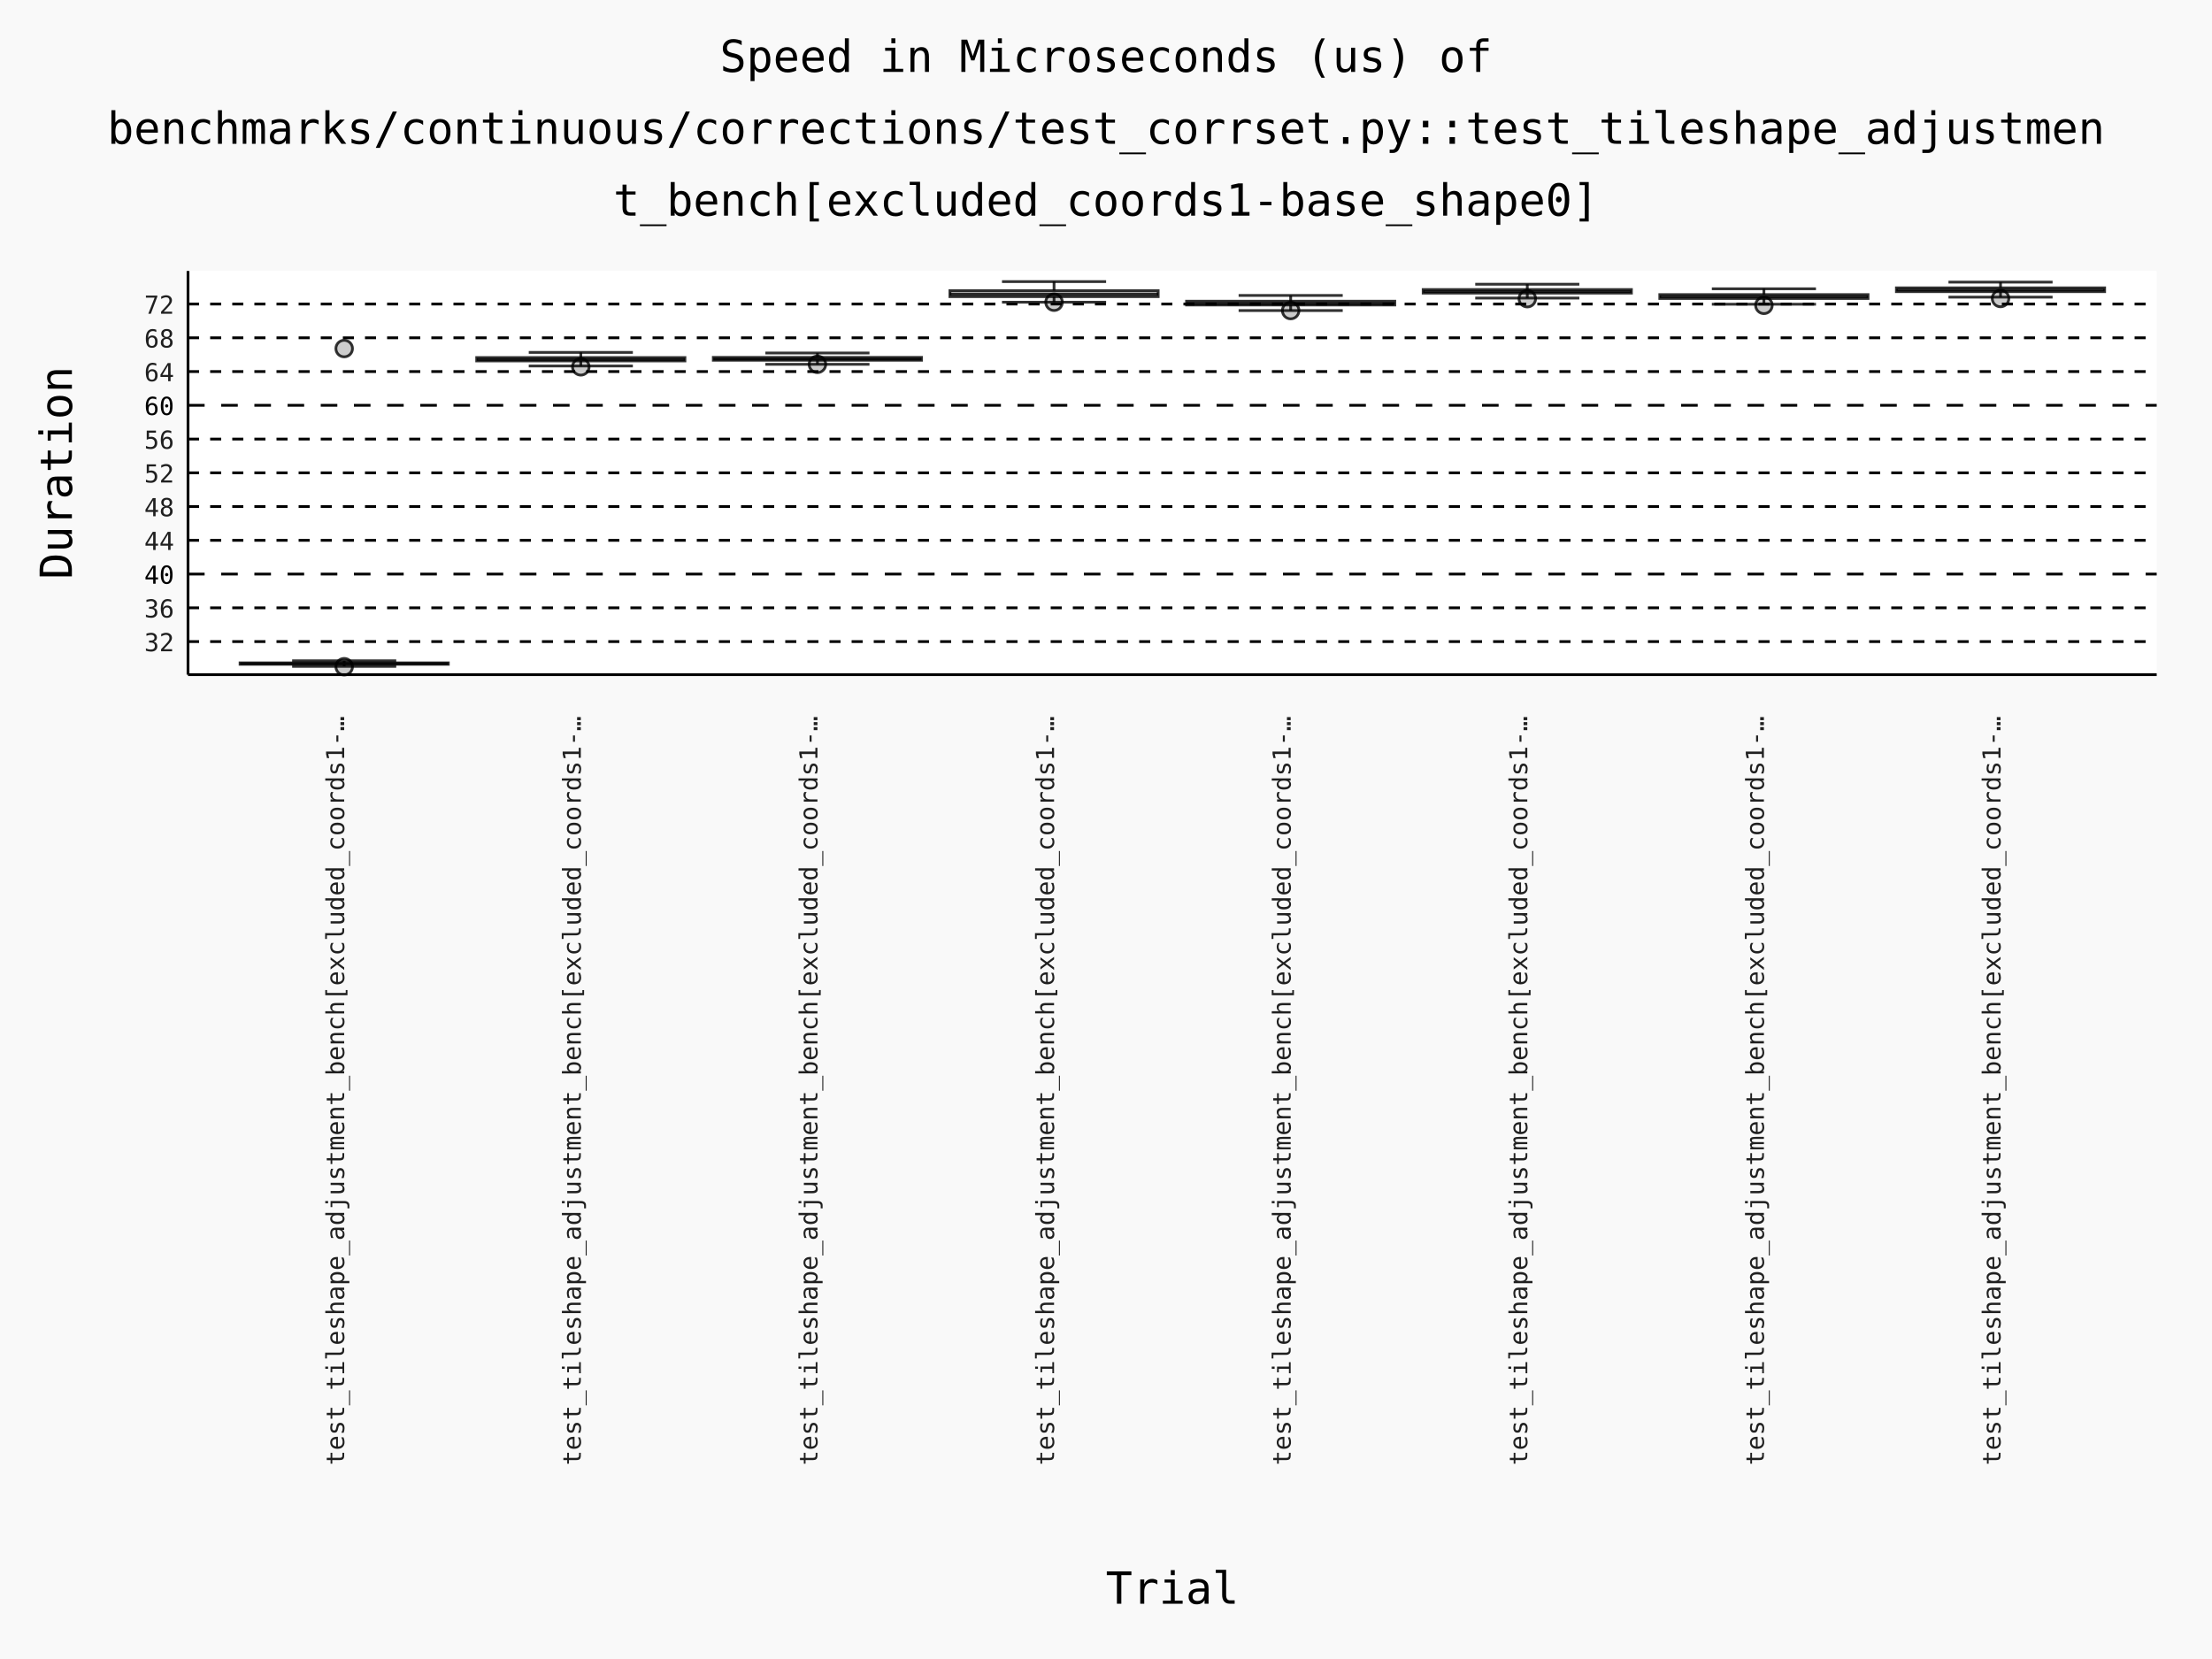
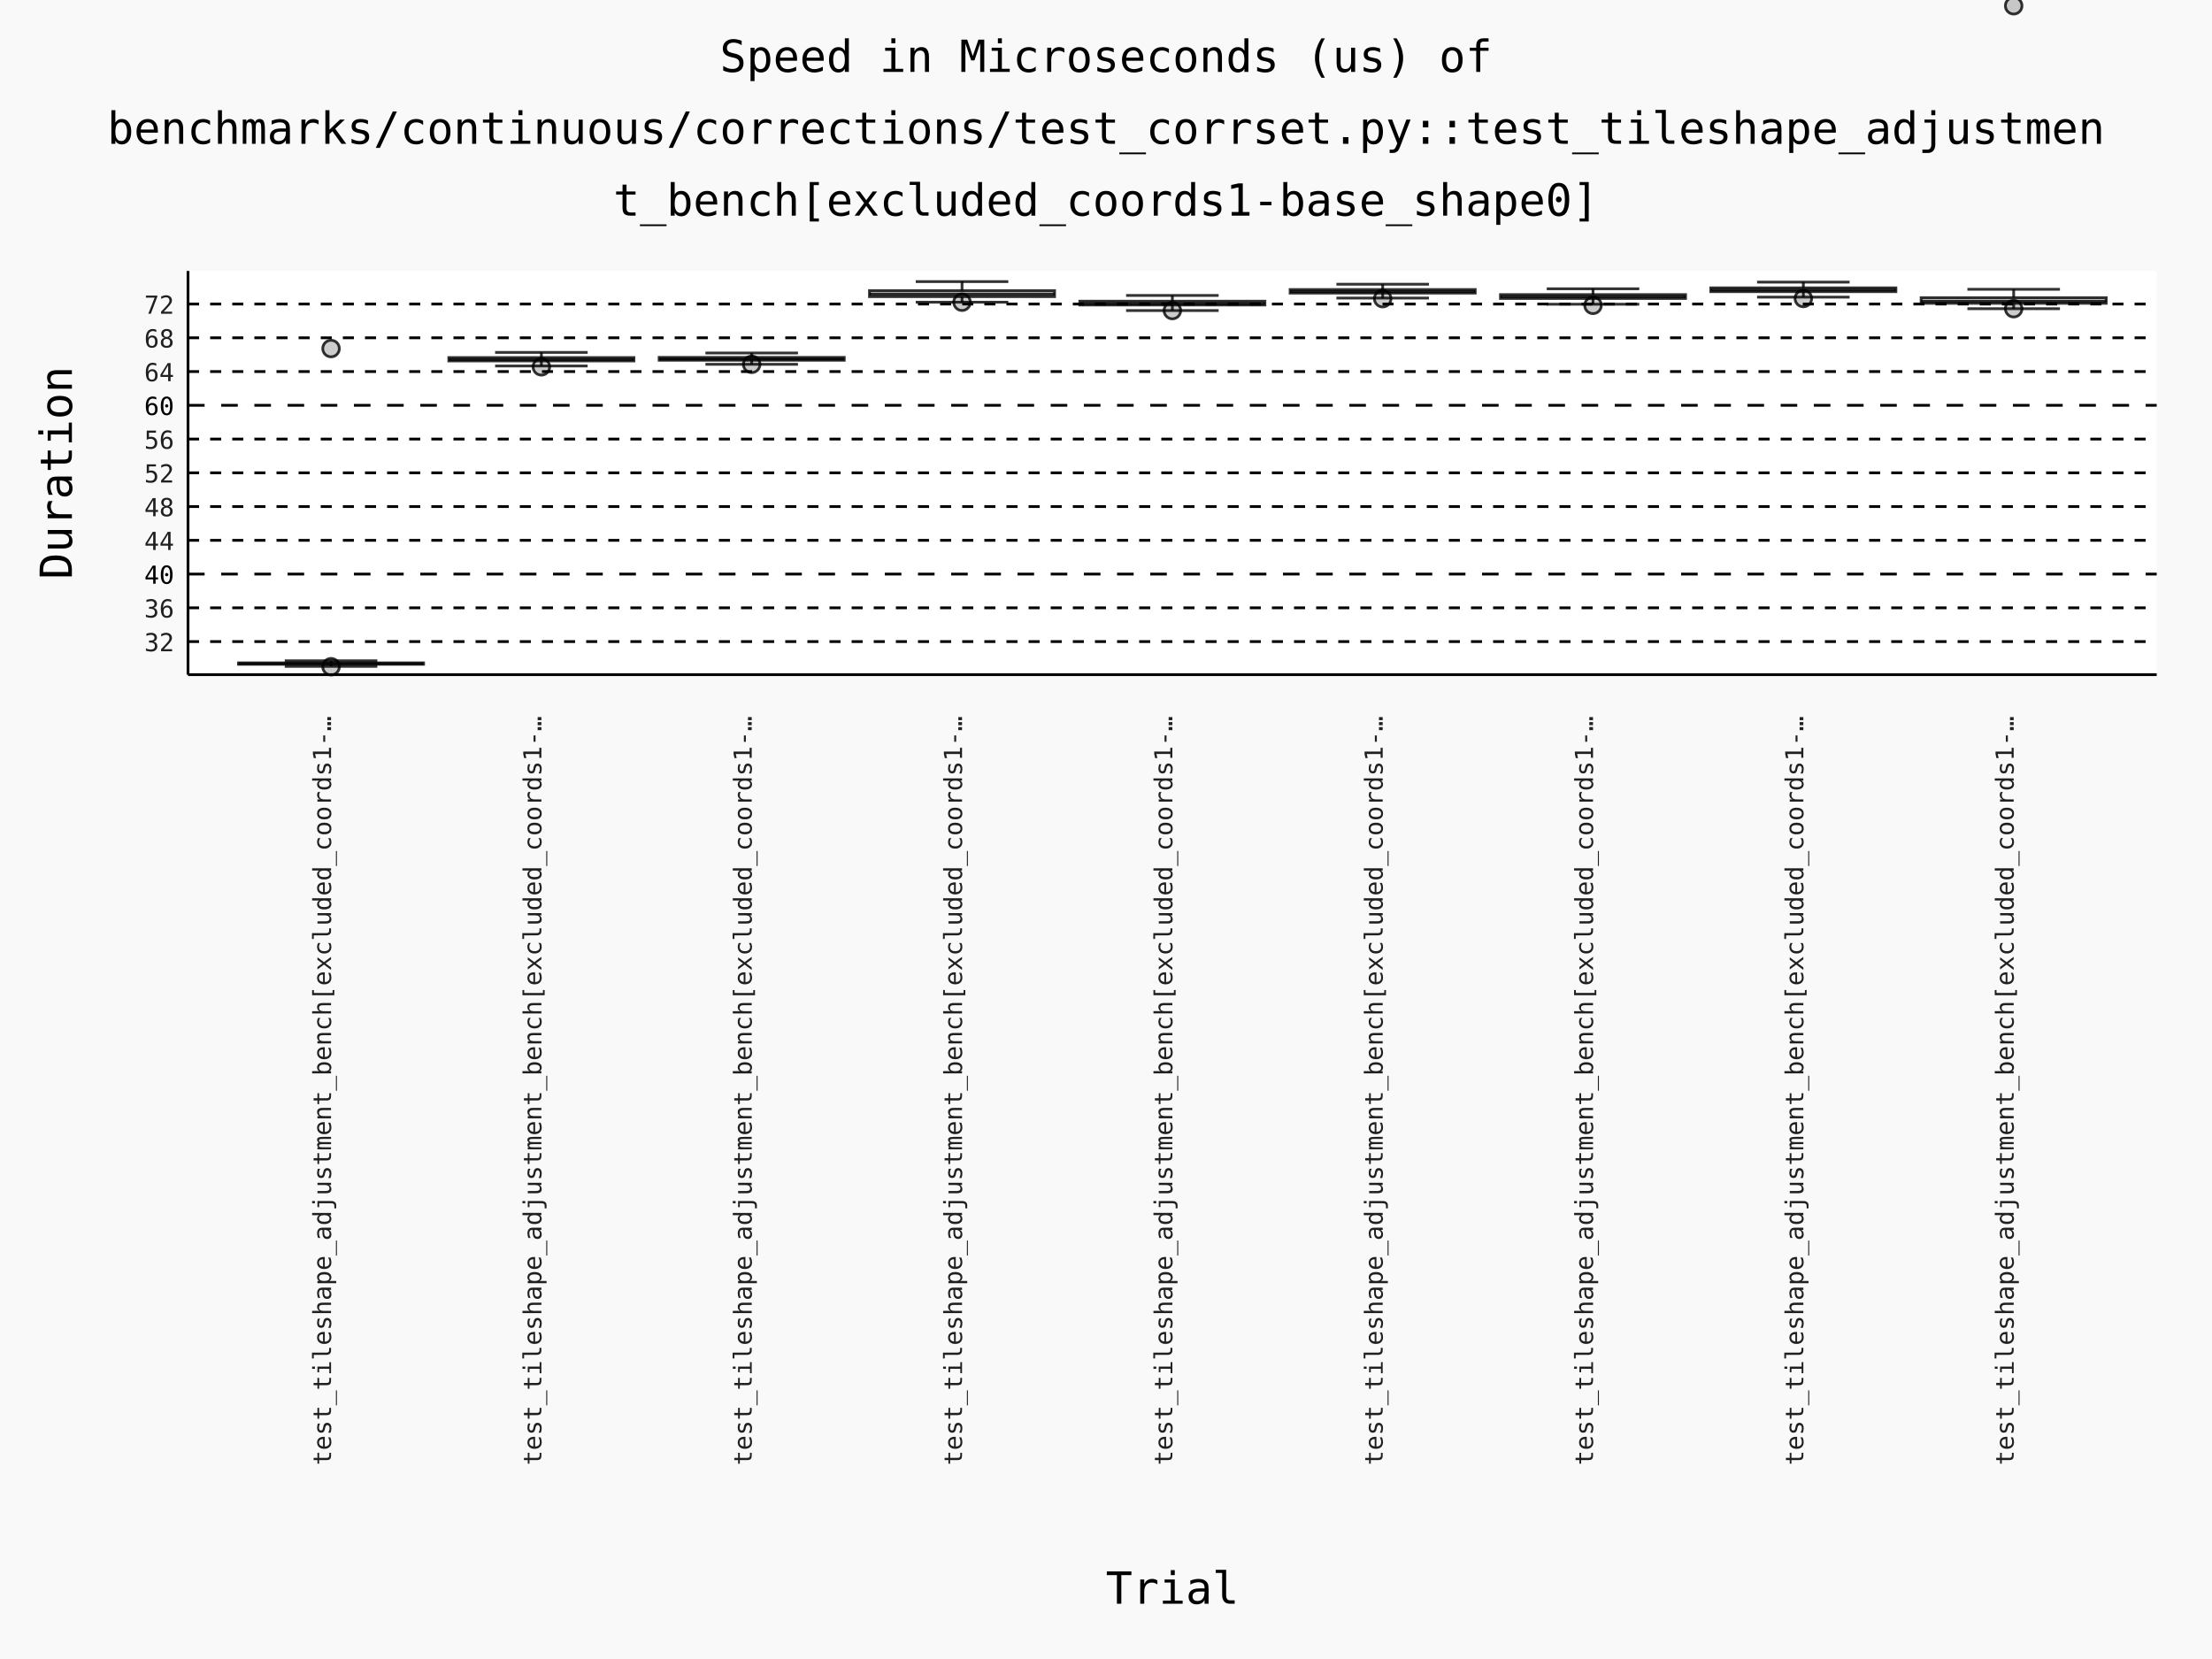
- <svg xmlns="http://www.w3.org/2000/svg" id="chart-809d5b23-daf9-4c90-8791-c6a296172f81" class="pygal-chart" viewBox="0 0 800 600">
+ <svg xmlns="http://www.w3.org/2000/svg" id="chart-122a6f36-9cdb-4c34-adc0-0023f1b6d4c4" class="pygal-chart" viewBox="0 0 800 600">
  <defs>
-     <style type="text/css">#chart-809d5b23-daf9-4c90-8791-c6a296172f81{-webkit-user-select:none;-webkit-font-smoothing:antialiased;font-family:Consolas,"Deja Vu Sans Mono","Bitstream Vera Sans Mono","Courier New",monospace}#chart-809d5b23-daf9-4c90-8791-c6a296172f81 .title{font-family:Consolas,"Deja Vu Sans Mono","Bitstream Vera Sans Mono","Courier New",monospace;font-size:16px}#chart-809d5b23-daf9-4c90-8791-c6a296172f81 .legends .legend text{font-family:Consolas,"Deja Vu Sans Mono","Bitstream Vera Sans Mono","Courier New",monospace;font-size:14px}#chart-809d5b23-daf9-4c90-8791-c6a296172f81 .axis text{font-family:Consolas,"Deja Vu Sans Mono","Bitstream Vera Sans Mono","Courier New",monospace;font-size:10px}#chart-809d5b23-daf9-4c90-8791-c6a296172f81 .axis text.major{font-family:Consolas,"Deja Vu Sans Mono","Bitstream Vera Sans Mono","Courier New",monospace;font-size:10px}#chart-809d5b23-daf9-4c90-8791-c6a296172f81 .text-overlay text.value{font-family:Consolas,"Deja Vu Sans Mono","Bitstream Vera Sans Mono","Courier New",monospace;font-size:16px}#chart-809d5b23-daf9-4c90-8791-c6a296172f81 .text-overlay text.label{font-family:Consolas,"Deja Vu Sans Mono","Bitstream Vera Sans Mono","Courier New",monospace;font-size:10px}#chart-809d5b23-daf9-4c90-8791-c6a296172f81 .tooltip{font-family:Consolas,"Deja Vu Sans Mono","Bitstream Vera Sans Mono","Courier New",monospace;font-size:14px}#chart-809d5b23-daf9-4c90-8791-c6a296172f81 text.no_data{font-family:Consolas,"Deja Vu Sans Mono","Bitstream Vera Sans Mono","Courier New",monospace;font-size:64px}
- #chart-809d5b23-daf9-4c90-8791-c6a296172f81{background-color:rgba(249,249,249,1)}#chart-809d5b23-daf9-4c90-8791-c6a296172f81 path,#chart-809d5b23-daf9-4c90-8791-c6a296172f81 line,#chart-809d5b23-daf9-4c90-8791-c6a296172f81 rect,#chart-809d5b23-daf9-4c90-8791-c6a296172f81 circle{-webkit-transition:150ms;-moz-transition:150ms;transition:150ms}#chart-809d5b23-daf9-4c90-8791-c6a296172f81 .graph &gt; .background{fill:rgba(249,249,249,1)}#chart-809d5b23-daf9-4c90-8791-c6a296172f81 .plot &gt; .background{fill:rgba(255,255,255,1)}#chart-809d5b23-daf9-4c90-8791-c6a296172f81 .graph{fill:rgba(0,0,0,.87)}#chart-809d5b23-daf9-4c90-8791-c6a296172f81 text.no_data{fill:rgba(0,0,0,1)}#chart-809d5b23-daf9-4c90-8791-c6a296172f81 .title{fill:rgba(0,0,0,1)}#chart-809d5b23-daf9-4c90-8791-c6a296172f81 .legends .legend text{fill:rgba(0,0,0,.87)}#chart-809d5b23-daf9-4c90-8791-c6a296172f81 .legends .legend:hover text{fill:rgba(0,0,0,1)}#chart-809d5b23-daf9-4c90-8791-c6a296172f81 .axis .line{stroke:rgba(0,0,0,1)}#chart-809d5b23-daf9-4c90-8791-c6a296172f81 .axis .guide.line{stroke:rgba(0,0,0,.54)}#chart-809d5b23-daf9-4c90-8791-c6a296172f81 .axis .major.line{stroke:rgba(0,0,0,.87)}#chart-809d5b23-daf9-4c90-8791-c6a296172f81 .axis text.major{fill:rgba(0,0,0,1)}#chart-809d5b23-daf9-4c90-8791-c6a296172f81 .axis.y .guides:hover .guide.line,#chart-809d5b23-daf9-4c90-8791-c6a296172f81 .line-graph .axis.x .guides:hover .guide.line,#chart-809d5b23-daf9-4c90-8791-c6a296172f81 .stackedline-graph .axis.x .guides:hover .guide.line,#chart-809d5b23-daf9-4c90-8791-c6a296172f81 .xy-graph .axis.x .guides:hover .guide.line{stroke:rgba(0,0,0,1)}#chart-809d5b23-daf9-4c90-8791-c6a296172f81 .axis .guides:hover text{fill:rgba(0,0,0,1)}#chart-809d5b23-daf9-4c90-8791-c6a296172f81 .reactive{fill-opacity:.7;stroke-opacity:.8;stroke-width:1}#chart-809d5b23-daf9-4c90-8791-c6a296172f81 .ci{stroke:rgba(0,0,0,.87)}#chart-809d5b23-daf9-4c90-8791-c6a296172f81 .reactive.active,#chart-809d5b23-daf9-4c90-8791-c6a296172f81 .active .reactive{fill-opacity:.8;stroke-opacity:.9;stroke-width:4}#chart-809d5b23-daf9-4c90-8791-c6a296172f81 .ci .reactive.active{stroke-width:1.5}#chart-809d5b23-daf9-4c90-8791-c6a296172f81 .series text{fill:rgba(0,0,0,1)}#chart-809d5b23-daf9-4c90-8791-c6a296172f81 .tooltip rect{fill:rgba(255,255,255,1);stroke:rgba(0,0,0,1);-webkit-transition:opacity 150ms;-moz-transition:opacity 150ms;transition:opacity 150ms}#chart-809d5b23-daf9-4c90-8791-c6a296172f81 .tooltip .label{fill:rgba(0,0,0,.87)}#chart-809d5b23-daf9-4c90-8791-c6a296172f81 .tooltip .label{fill:rgba(0,0,0,.87)}#chart-809d5b23-daf9-4c90-8791-c6a296172f81 .tooltip .legend{font-size:.8em;fill:rgba(0,0,0,.54)}#chart-809d5b23-daf9-4c90-8791-c6a296172f81 .tooltip .x_label{font-size:.6em;fill:rgba(0,0,0,1)}#chart-809d5b23-daf9-4c90-8791-c6a296172f81 .tooltip .xlink{font-size:.5em;text-decoration:underline}#chart-809d5b23-daf9-4c90-8791-c6a296172f81 .tooltip .value{font-size:1.5em}#chart-809d5b23-daf9-4c90-8791-c6a296172f81 .bound{font-size:.5em}#chart-809d5b23-daf9-4c90-8791-c6a296172f81 .max-value{font-size:.75em;fill:rgba(0,0,0,.54)}#chart-809d5b23-daf9-4c90-8791-c6a296172f81 .map-element{fill:rgba(255,255,255,1);stroke:rgba(0,0,0,.54) !important}#chart-809d5b23-daf9-4c90-8791-c6a296172f81 .map-element .reactive{fill-opacity:inherit;stroke-opacity:inherit}#chart-809d5b23-daf9-4c90-8791-c6a296172f81 .color-0,#chart-809d5b23-daf9-4c90-8791-c6a296172f81 .color-0 a:visited{stroke:#000000;fill:#000000}#chart-809d5b23-daf9-4c90-8791-c6a296172f81 .color-1,#chart-809d5b23-daf9-4c90-8791-c6a296172f81 .color-1 a:visited{stroke:#000000;fill:#000000}#chart-809d5b23-daf9-4c90-8791-c6a296172f81 .color-2,#chart-809d5b23-daf9-4c90-8791-c6a296172f81 .color-2 a:visited{stroke:#000000;fill:#000000}#chart-809d5b23-daf9-4c90-8791-c6a296172f81 .color-3,#chart-809d5b23-daf9-4c90-8791-c6a296172f81 .color-3 a:visited{stroke:#000000;fill:#000000}#chart-809d5b23-daf9-4c90-8791-c6a296172f81 .color-4,#chart-809d5b23-daf9-4c90-8791-c6a296172f81 .color-4 a:visited{stroke:#000000;fill:#000000}#chart-809d5b23-daf9-4c90-8791-c6a296172f81 .color-5,#chart-809d5b23-daf9-4c90-8791-c6a296172f81 .color-5 a:visited{stroke:#000000;fill:#000000}#chart-809d5b23-daf9-4c90-8791-c6a296172f81 .color-6,#chart-809d5b23-daf9-4c90-8791-c6a296172f81 .color-6 a:visited{stroke:#000000;fill:#000000}#chart-809d5b23-daf9-4c90-8791-c6a296172f81 .color-7,#chart-809d5b23-daf9-4c90-8791-c6a296172f81 .color-7 a:visited{stroke:#000000;fill:#000000}#chart-809d5b23-daf9-4c90-8791-c6a296172f81 .text-overlay .color-0 text{fill:white}#chart-809d5b23-daf9-4c90-8791-c6a296172f81 .text-overlay .color-1 text{fill:white}#chart-809d5b23-daf9-4c90-8791-c6a296172f81 .text-overlay .color-2 text{fill:white}#chart-809d5b23-daf9-4c90-8791-c6a296172f81 .text-overlay .color-3 text{fill:white}#chart-809d5b23-daf9-4c90-8791-c6a296172f81 .text-overlay .color-4 text{fill:white}#chart-809d5b23-daf9-4c90-8791-c6a296172f81 .text-overlay .color-5 text{fill:white}#chart-809d5b23-daf9-4c90-8791-c6a296172f81 .text-overlay .color-6 text{fill:white}#chart-809d5b23-daf9-4c90-8791-c6a296172f81 .text-overlay .color-7 text{fill:white}
- #chart-809d5b23-daf9-4c90-8791-c6a296172f81 text.no_data{text-anchor:middle}#chart-809d5b23-daf9-4c90-8791-c6a296172f81 .guide.line{fill:none}#chart-809d5b23-daf9-4c90-8791-c6a296172f81 .centered{text-anchor:middle}#chart-809d5b23-daf9-4c90-8791-c6a296172f81 .title{text-anchor:middle}#chart-809d5b23-daf9-4c90-8791-c6a296172f81 .legends .legend text{fill-opacity:1}#chart-809d5b23-daf9-4c90-8791-c6a296172f81 .axis.x text{text-anchor:middle}#chart-809d5b23-daf9-4c90-8791-c6a296172f81 .axis.x:not(.web) text[transform]{text-anchor:start}#chart-809d5b23-daf9-4c90-8791-c6a296172f81 .axis.x:not(.web) text[transform].backwards{text-anchor:end}#chart-809d5b23-daf9-4c90-8791-c6a296172f81 .axis.y text{text-anchor:end}#chart-809d5b23-daf9-4c90-8791-c6a296172f81 .axis.y text[transform].backwards{text-anchor:start}#chart-809d5b23-daf9-4c90-8791-c6a296172f81 .axis.y2 text{text-anchor:start}#chart-809d5b23-daf9-4c90-8791-c6a296172f81 .axis.y2 text[transform].backwards{text-anchor:end}#chart-809d5b23-daf9-4c90-8791-c6a296172f81 .axis .guide.line{stroke-dasharray:4,4;stroke:black}#chart-809d5b23-daf9-4c90-8791-c6a296172f81 .axis .major.guide.line{stroke-dasharray:6,6;stroke:black}#chart-809d5b23-daf9-4c90-8791-c6a296172f81 .horizontal .axis.y .guide.line,#chart-809d5b23-daf9-4c90-8791-c6a296172f81 .horizontal .axis.y2 .guide.line,#chart-809d5b23-daf9-4c90-8791-c6a296172f81 .vertical .axis.x .guide.line{opacity:0}#chart-809d5b23-daf9-4c90-8791-c6a296172f81 .horizontal .axis.always_show .guide.line,#chart-809d5b23-daf9-4c90-8791-c6a296172f81 .vertical .axis.always_show .guide.line{opacity:1 !important}#chart-809d5b23-daf9-4c90-8791-c6a296172f81 .axis.y .guides:hover .guide.line,#chart-809d5b23-daf9-4c90-8791-c6a296172f81 .axis.y2 .guides:hover .guide.line,#chart-809d5b23-daf9-4c90-8791-c6a296172f81 .axis.x .guides:hover .guide.line{opacity:1}#chart-809d5b23-daf9-4c90-8791-c6a296172f81 .axis .guides:hover text{opacity:1}#chart-809d5b23-daf9-4c90-8791-c6a296172f81 .nofill{fill:none}#chart-809d5b23-daf9-4c90-8791-c6a296172f81 .subtle-fill{fill-opacity:.2}#chart-809d5b23-daf9-4c90-8791-c6a296172f81 .dot{stroke-width:1px;fill-opacity:1;stroke-opacity:1}#chart-809d5b23-daf9-4c90-8791-c6a296172f81 .dot.active{stroke-width:5px}#chart-809d5b23-daf9-4c90-8791-c6a296172f81 .dot.negative{fill:transparent}#chart-809d5b23-daf9-4c90-8791-c6a296172f81 text,#chart-809d5b23-daf9-4c90-8791-c6a296172f81 tspan{stroke:none !important}#chart-809d5b23-daf9-4c90-8791-c6a296172f81 .series text.active{opacity:1}#chart-809d5b23-daf9-4c90-8791-c6a296172f81 .tooltip rect{fill-opacity:.95;stroke-width:.5}#chart-809d5b23-daf9-4c90-8791-c6a296172f81 .tooltip text{fill-opacity:1}#chart-809d5b23-daf9-4c90-8791-c6a296172f81 .showable{visibility:hidden}#chart-809d5b23-daf9-4c90-8791-c6a296172f81 .showable.shown{visibility:visible}#chart-809d5b23-daf9-4c90-8791-c6a296172f81 .gauge-background{fill:rgba(229,229,229,1);stroke:none}#chart-809d5b23-daf9-4c90-8791-c6a296172f81 .bg-lines{stroke:rgba(249,249,249,1);stroke-width:2px}
+     <style type="text/css">#chart-122a6f36-9cdb-4c34-adc0-0023f1b6d4c4{-webkit-user-select:none;-webkit-font-smoothing:antialiased;font-family:Consolas,"Deja Vu Sans Mono","Bitstream Vera Sans Mono","Courier New",monospace}#chart-122a6f36-9cdb-4c34-adc0-0023f1b6d4c4 .title{font-family:Consolas,"Deja Vu Sans Mono","Bitstream Vera Sans Mono","Courier New",monospace;font-size:16px}#chart-122a6f36-9cdb-4c34-adc0-0023f1b6d4c4 .legends .legend text{font-family:Consolas,"Deja Vu Sans Mono","Bitstream Vera Sans Mono","Courier New",monospace;font-size:14px}#chart-122a6f36-9cdb-4c34-adc0-0023f1b6d4c4 .axis text{font-family:Consolas,"Deja Vu Sans Mono","Bitstream Vera Sans Mono","Courier New",monospace;font-size:10px}#chart-122a6f36-9cdb-4c34-adc0-0023f1b6d4c4 .axis text.major{font-family:Consolas,"Deja Vu Sans Mono","Bitstream Vera Sans Mono","Courier New",monospace;font-size:10px}#chart-122a6f36-9cdb-4c34-adc0-0023f1b6d4c4 .text-overlay text.value{font-family:Consolas,"Deja Vu Sans Mono","Bitstream Vera Sans Mono","Courier New",monospace;font-size:16px}#chart-122a6f36-9cdb-4c34-adc0-0023f1b6d4c4 .text-overlay text.label{font-family:Consolas,"Deja Vu Sans Mono","Bitstream Vera Sans Mono","Courier New",monospace;font-size:10px}#chart-122a6f36-9cdb-4c34-adc0-0023f1b6d4c4 .tooltip{font-family:Consolas,"Deja Vu Sans Mono","Bitstream Vera Sans Mono","Courier New",monospace;font-size:14px}#chart-122a6f36-9cdb-4c34-adc0-0023f1b6d4c4 text.no_data{font-family:Consolas,"Deja Vu Sans Mono","Bitstream Vera Sans Mono","Courier New",monospace;font-size:64px}
+ #chart-122a6f36-9cdb-4c34-adc0-0023f1b6d4c4{background-color:rgba(249,249,249,1)}#chart-122a6f36-9cdb-4c34-adc0-0023f1b6d4c4 path,#chart-122a6f36-9cdb-4c34-adc0-0023f1b6d4c4 line,#chart-122a6f36-9cdb-4c34-adc0-0023f1b6d4c4 rect,#chart-122a6f36-9cdb-4c34-adc0-0023f1b6d4c4 circle{-webkit-transition:150ms;-moz-transition:150ms;transition:150ms}#chart-122a6f36-9cdb-4c34-adc0-0023f1b6d4c4 .graph &gt; .background{fill:rgba(249,249,249,1)}#chart-122a6f36-9cdb-4c34-adc0-0023f1b6d4c4 .plot &gt; .background{fill:rgba(255,255,255,1)}#chart-122a6f36-9cdb-4c34-adc0-0023f1b6d4c4 .graph{fill:rgba(0,0,0,.87)}#chart-122a6f36-9cdb-4c34-adc0-0023f1b6d4c4 text.no_data{fill:rgba(0,0,0,1)}#chart-122a6f36-9cdb-4c34-adc0-0023f1b6d4c4 .title{fill:rgba(0,0,0,1)}#chart-122a6f36-9cdb-4c34-adc0-0023f1b6d4c4 .legends .legend text{fill:rgba(0,0,0,.87)}#chart-122a6f36-9cdb-4c34-adc0-0023f1b6d4c4 .legends .legend:hover text{fill:rgba(0,0,0,1)}#chart-122a6f36-9cdb-4c34-adc0-0023f1b6d4c4 .axis .line{stroke:rgba(0,0,0,1)}#chart-122a6f36-9cdb-4c34-adc0-0023f1b6d4c4 .axis .guide.line{stroke:rgba(0,0,0,.54)}#chart-122a6f36-9cdb-4c34-adc0-0023f1b6d4c4 .axis .major.line{stroke:rgba(0,0,0,.87)}#chart-122a6f36-9cdb-4c34-adc0-0023f1b6d4c4 .axis text.major{fill:rgba(0,0,0,1)}#chart-122a6f36-9cdb-4c34-adc0-0023f1b6d4c4 .axis.y .guides:hover .guide.line,#chart-122a6f36-9cdb-4c34-adc0-0023f1b6d4c4 .line-graph .axis.x .guides:hover .guide.line,#chart-122a6f36-9cdb-4c34-adc0-0023f1b6d4c4 .stackedline-graph .axis.x .guides:hover .guide.line,#chart-122a6f36-9cdb-4c34-adc0-0023f1b6d4c4 .xy-graph .axis.x .guides:hover .guide.line{stroke:rgba(0,0,0,1)}#chart-122a6f36-9cdb-4c34-adc0-0023f1b6d4c4 .axis .guides:hover text{fill:rgba(0,0,0,1)}#chart-122a6f36-9cdb-4c34-adc0-0023f1b6d4c4 .reactive{fill-opacity:.7;stroke-opacity:.8;stroke-width:1}#chart-122a6f36-9cdb-4c34-adc0-0023f1b6d4c4 .ci{stroke:rgba(0,0,0,.87)}#chart-122a6f36-9cdb-4c34-adc0-0023f1b6d4c4 .reactive.active,#chart-122a6f36-9cdb-4c34-adc0-0023f1b6d4c4 .active .reactive{fill-opacity:.8;stroke-opacity:.9;stroke-width:4}#chart-122a6f36-9cdb-4c34-adc0-0023f1b6d4c4 .ci .reactive.active{stroke-width:1.5}#chart-122a6f36-9cdb-4c34-adc0-0023f1b6d4c4 .series text{fill:rgba(0,0,0,1)}#chart-122a6f36-9cdb-4c34-adc0-0023f1b6d4c4 .tooltip rect{fill:rgba(255,255,255,1);stroke:rgba(0,0,0,1);-webkit-transition:opacity 150ms;-moz-transition:opacity 150ms;transition:opacity 150ms}#chart-122a6f36-9cdb-4c34-adc0-0023f1b6d4c4 .tooltip .label{fill:rgba(0,0,0,.87)}#chart-122a6f36-9cdb-4c34-adc0-0023f1b6d4c4 .tooltip .label{fill:rgba(0,0,0,.87)}#chart-122a6f36-9cdb-4c34-adc0-0023f1b6d4c4 .tooltip .legend{font-size:.8em;fill:rgba(0,0,0,.54)}#chart-122a6f36-9cdb-4c34-adc0-0023f1b6d4c4 .tooltip .x_label{font-size:.6em;fill:rgba(0,0,0,1)}#chart-122a6f36-9cdb-4c34-adc0-0023f1b6d4c4 .tooltip .xlink{font-size:.5em;text-decoration:underline}#chart-122a6f36-9cdb-4c34-adc0-0023f1b6d4c4 .tooltip .value{font-size:1.5em}#chart-122a6f36-9cdb-4c34-adc0-0023f1b6d4c4 .bound{font-size:.5em}#chart-122a6f36-9cdb-4c34-adc0-0023f1b6d4c4 .max-value{font-size:.75em;fill:rgba(0,0,0,.54)}#chart-122a6f36-9cdb-4c34-adc0-0023f1b6d4c4 .map-element{fill:rgba(255,255,255,1);stroke:rgba(0,0,0,.54) !important}#chart-122a6f36-9cdb-4c34-adc0-0023f1b6d4c4 .map-element .reactive{fill-opacity:inherit;stroke-opacity:inherit}#chart-122a6f36-9cdb-4c34-adc0-0023f1b6d4c4 .color-0,#chart-122a6f36-9cdb-4c34-adc0-0023f1b6d4c4 .color-0 a:visited{stroke:#000000;fill:#000000}#chart-122a6f36-9cdb-4c34-adc0-0023f1b6d4c4 .color-1,#chart-122a6f36-9cdb-4c34-adc0-0023f1b6d4c4 .color-1 a:visited{stroke:#000000;fill:#000000}#chart-122a6f36-9cdb-4c34-adc0-0023f1b6d4c4 .color-2,#chart-122a6f36-9cdb-4c34-adc0-0023f1b6d4c4 .color-2 a:visited{stroke:#000000;fill:#000000}#chart-122a6f36-9cdb-4c34-adc0-0023f1b6d4c4 .color-3,#chart-122a6f36-9cdb-4c34-adc0-0023f1b6d4c4 .color-3 a:visited{stroke:#000000;fill:#000000}#chart-122a6f36-9cdb-4c34-adc0-0023f1b6d4c4 .color-4,#chart-122a6f36-9cdb-4c34-adc0-0023f1b6d4c4 .color-4 a:visited{stroke:#000000;fill:#000000}#chart-122a6f36-9cdb-4c34-adc0-0023f1b6d4c4 .color-5,#chart-122a6f36-9cdb-4c34-adc0-0023f1b6d4c4 .color-5 a:visited{stroke:#000000;fill:#000000}#chart-122a6f36-9cdb-4c34-adc0-0023f1b6d4c4 .color-6,#chart-122a6f36-9cdb-4c34-adc0-0023f1b6d4c4 .color-6 a:visited{stroke:#000000;fill:#000000}#chart-122a6f36-9cdb-4c34-adc0-0023f1b6d4c4 .color-7,#chart-122a6f36-9cdb-4c34-adc0-0023f1b6d4c4 .color-7 a:visited{stroke:#000000;fill:#000000}#chart-122a6f36-9cdb-4c34-adc0-0023f1b6d4c4 .color-8,#chart-122a6f36-9cdb-4c34-adc0-0023f1b6d4c4 .color-8 a:visited{stroke:#000000;fill:#000000}#chart-122a6f36-9cdb-4c34-adc0-0023f1b6d4c4 .text-overlay .color-0 text{fill:white}#chart-122a6f36-9cdb-4c34-adc0-0023f1b6d4c4 .text-overlay .color-1 text{fill:white}#chart-122a6f36-9cdb-4c34-adc0-0023f1b6d4c4 .text-overlay .color-2 text{fill:white}#chart-122a6f36-9cdb-4c34-adc0-0023f1b6d4c4 .text-overlay .color-3 text{fill:white}#chart-122a6f36-9cdb-4c34-adc0-0023f1b6d4c4 .text-overlay .color-4 text{fill:white}#chart-122a6f36-9cdb-4c34-adc0-0023f1b6d4c4 .text-overlay .color-5 text{fill:white}#chart-122a6f36-9cdb-4c34-adc0-0023f1b6d4c4 .text-overlay .color-6 text{fill:white}#chart-122a6f36-9cdb-4c34-adc0-0023f1b6d4c4 .text-overlay .color-7 text{fill:white}#chart-122a6f36-9cdb-4c34-adc0-0023f1b6d4c4 .text-overlay .color-8 text{fill:white}
+ #chart-122a6f36-9cdb-4c34-adc0-0023f1b6d4c4 text.no_data{text-anchor:middle}#chart-122a6f36-9cdb-4c34-adc0-0023f1b6d4c4 .guide.line{fill:none}#chart-122a6f36-9cdb-4c34-adc0-0023f1b6d4c4 .centered{text-anchor:middle}#chart-122a6f36-9cdb-4c34-adc0-0023f1b6d4c4 .title{text-anchor:middle}#chart-122a6f36-9cdb-4c34-adc0-0023f1b6d4c4 .legends .legend text{fill-opacity:1}#chart-122a6f36-9cdb-4c34-adc0-0023f1b6d4c4 .axis.x text{text-anchor:middle}#chart-122a6f36-9cdb-4c34-adc0-0023f1b6d4c4 .axis.x:not(.web) text[transform]{text-anchor:start}#chart-122a6f36-9cdb-4c34-adc0-0023f1b6d4c4 .axis.x:not(.web) text[transform].backwards{text-anchor:end}#chart-122a6f36-9cdb-4c34-adc0-0023f1b6d4c4 .axis.y text{text-anchor:end}#chart-122a6f36-9cdb-4c34-adc0-0023f1b6d4c4 .axis.y text[transform].backwards{text-anchor:start}#chart-122a6f36-9cdb-4c34-adc0-0023f1b6d4c4 .axis.y2 text{text-anchor:start}#chart-122a6f36-9cdb-4c34-adc0-0023f1b6d4c4 .axis.y2 text[transform].backwards{text-anchor:end}#chart-122a6f36-9cdb-4c34-adc0-0023f1b6d4c4 .axis .guide.line{stroke-dasharray:4,4;stroke:black}#chart-122a6f36-9cdb-4c34-adc0-0023f1b6d4c4 .axis .major.guide.line{stroke-dasharray:6,6;stroke:black}#chart-122a6f36-9cdb-4c34-adc0-0023f1b6d4c4 .horizontal .axis.y .guide.line,#chart-122a6f36-9cdb-4c34-adc0-0023f1b6d4c4 .horizontal .axis.y2 .guide.line,#chart-122a6f36-9cdb-4c34-adc0-0023f1b6d4c4 .vertical .axis.x .guide.line{opacity:0}#chart-122a6f36-9cdb-4c34-adc0-0023f1b6d4c4 .horizontal .axis.always_show .guide.line,#chart-122a6f36-9cdb-4c34-adc0-0023f1b6d4c4 .vertical .axis.always_show .guide.line{opacity:1 !important}#chart-122a6f36-9cdb-4c34-adc0-0023f1b6d4c4 .axis.y .guides:hover .guide.line,#chart-122a6f36-9cdb-4c34-adc0-0023f1b6d4c4 .axis.y2 .guides:hover .guide.line,#chart-122a6f36-9cdb-4c34-adc0-0023f1b6d4c4 .axis.x .guides:hover .guide.line{opacity:1}#chart-122a6f36-9cdb-4c34-adc0-0023f1b6d4c4 .axis .guides:hover text{opacity:1}#chart-122a6f36-9cdb-4c34-adc0-0023f1b6d4c4 .nofill{fill:none}#chart-122a6f36-9cdb-4c34-adc0-0023f1b6d4c4 .subtle-fill{fill-opacity:.2}#chart-122a6f36-9cdb-4c34-adc0-0023f1b6d4c4 .dot{stroke-width:1px;fill-opacity:1;stroke-opacity:1}#chart-122a6f36-9cdb-4c34-adc0-0023f1b6d4c4 .dot.active{stroke-width:5px}#chart-122a6f36-9cdb-4c34-adc0-0023f1b6d4c4 .dot.negative{fill:transparent}#chart-122a6f36-9cdb-4c34-adc0-0023f1b6d4c4 text,#chart-122a6f36-9cdb-4c34-adc0-0023f1b6d4c4 tspan{stroke:none !important}#chart-122a6f36-9cdb-4c34-adc0-0023f1b6d4c4 .series text.active{opacity:1}#chart-122a6f36-9cdb-4c34-adc0-0023f1b6d4c4 .tooltip rect{fill-opacity:.95;stroke-width:.5}#chart-122a6f36-9cdb-4c34-adc0-0023f1b6d4c4 .tooltip text{fill-opacity:1}#chart-122a6f36-9cdb-4c34-adc0-0023f1b6d4c4 .showable{visibility:hidden}#chart-122a6f36-9cdb-4c34-adc0-0023f1b6d4c4 .showable.shown{visibility:visible}#chart-122a6f36-9cdb-4c34-adc0-0023f1b6d4c4 .gauge-background{fill:rgba(229,229,229,1);stroke:none}#chart-122a6f36-9cdb-4c34-adc0-0023f1b6d4c4 .bg-lines{stroke:rgba(249,249,249,1);stroke-width:2px}
.tooltip .value{font-size:1em !important}.axis text{font-size:9px !important}</style>
  </defs>
  <g class="graph custombox-graph vertical">
    <rect x="0" y="0" width="800" height="600" class="background" />
    <g transform="translate(68, 98)" class="plot">
      <rect x="0" y="0" width="712.0" height="146.0" class="background" />
      <g class="axis y always_show">
        <path d="M0 146 h712" class="line" />
        <g class="guides">
          <path d="M0 134.037 h712" class="guide line" />
          <text x="-5" y="137.537" class="">32</text>
        </g>
        <g class="guides">
          <path d="M0 121.829 h712" class="guide line" />
          <text x="-5" y="125.329" class="">36</text>
        </g>
        <g class="guides">
          <path d="M0 109.622 h712" class="major guide line" />
          <text x="-5" y="113.122" class="major">40</text>
        </g>
        <g class="guides">
          <path d="M0 97.415 h712" class="guide line" />
          <text x="-5" y="100.915" class="">44</text>
        </g>
        <g class="guides">
          <path d="M0 85.207 h712" class="guide line" />
          <text x="-5" y="88.707" class="">48</text>
        </g>
        <g class="guides">
          <path d="M0 73 h712" class="guide line" />
          <text x="-5" y="76.5" class="">52</text>
        </g>
        <g class="guides">
          <path d="M0 60.793 h712" class="guide line" />
          <text x="-5" y="64.293" class="">56</text>
        </g>
        <g class="guides">
          <path d="M0 48.585 h712" class="major guide line" />
          <text x="-5" y="52.085" class="major">60</text>
        </g>
        <g class="guides">
          <path d="M0 36.378 h712" class="guide line" />
          <text x="-5" y="39.878" class="">64</text>
        </g>
        <g class="guides">
          <path d="M0 24.171 h712" class="guide line" />
          <text x="-5" y="27.671" class="">68</text>
        </g>
        <g class="guides">
          <path d="M0 11.963 h712" class="guide line" />
          <text x="-5" y="15.463" class="">72</text>
        </g>
      </g>
      <g class="axis x">
        <path d="M0 0 v146" class="line" />
        <g class="guides">
-           <path d="M56.481 0 v146" class="guide line" />
-           <text x="56.481" y="161.0" class="backwards" transform="rotate(270 56.48077 161)">test_tileshape_adjustment_bench[excluded_coords1-…</text>
-         </g>
-         <g class="guides">
-           <path d="M142.058 0 v146" class="guide line" />
-           <text x="142.058" y="161.0" class="backwards" transform="rotate(270 142.0577 161)">test_tileshape_adjustment_bench[excluded_coords1-…</text>
-         </g>
-         <g class="guides">
-           <path d="M227.635 0 v146" class="guide line" />
-           <text x="227.635" y="161.0" class="backwards" transform="rotate(270 227.6346 161)">test_tileshape_adjustment_bench[excluded_coords1-…</text>
-         </g>
-         <g class="guides">
-           <path d="M313.212 0 v146" class="guide line" />
-           <text x="313.212" y="161.0" class="backwards" transform="rotate(270 313.2115 161)">test_tileshape_adjustment_bench[excluded_coords1-…</text>
-         </g>
-         <g class="guides">
-           <path d="M398.788 0 v146" class="guide line" />
-           <text x="398.788" y="161.0" class="backwards" transform="rotate(270 398.7885 161)">test_tileshape_adjustment_bench[excluded_coords1-…</text>
-         </g>
-         <g class="guides">
-           <path d="M484.365 0 v146" class="guide line" />
-           <text x="484.365" y="161.0" class="backwards" transform="rotate(270 484.3654 161)">test_tileshape_adjustment_bench[excluded_coords1-…</text>
-         </g>
-         <g class="guides">
-           <path d="M569.942 0 v146" class="guide line" />
-           <text x="569.942" y="161.0" class="backwards" transform="rotate(270 569.9423 161)">test_tileshape_adjustment_bench[excluded_coords1-…</text>
-         </g>
-         <g class="guides">
-           <path d="M655.519 0 v146" class="guide line" />
-           <text x="655.519" y="161.0" class="backwards" transform="rotate(270 655.5192 161)">test_tileshape_adjustment_bench[excluded_coords1-…</text>
+           <path d="M51.726 0 v146" class="guide line" />
+           <text x="51.726" y="161.0" class="backwards" transform="rotate(270 51.7265 161)">test_tileshape_adjustment_bench[excluded_coords1-…</text>
+         </g>
+         <g class="guides">
+           <path d="M127.795 0 v146" class="guide line" />
+           <text x="127.795" y="161.0" class="backwards" transform="rotate(270 127.7949 161)">test_tileshape_adjustment_bench[excluded_coords1-…</text>
+         </g>
+         <g class="guides">
+           <path d="M203.863 0 v146" class="guide line" />
+           <text x="203.863" y="161.0" class="backwards" transform="rotate(270 203.8632 161)">test_tileshape_adjustment_bench[excluded_coords1-…</text>
+         </g>
+         <g class="guides">
+           <path d="M279.932 0 v146" class="guide line" />
+           <text x="279.932" y="161.0" class="backwards" transform="rotate(270 279.9316 161)">test_tileshape_adjustment_bench[excluded_coords1-…</text>
+         </g>
+         <g class="guides">
+           <path d="M356 0 v146" class="guide line" />
+           <text x="356.0" y="161.0" class="backwards" transform="rotate(270 356 161)">test_tileshape_adjustment_bench[excluded_coords1-…</text>
+         </g>
+         <g class="guides">
+           <path d="M432.068 0 v146" class="guide line" />
+           <text x="432.068" y="161.0" class="backwards" transform="rotate(270 432.0684 161)">test_tileshape_adjustment_bench[excluded_coords1-…</text>
+         </g>
+         <g class="guides">
+           <path d="M508.137 0 v146" class="guide line" />
+           <text x="508.137" y="161.0" class="backwards" transform="rotate(270 508.1368 161)">test_tileshape_adjustment_bench[excluded_coords1-…</text>
+         </g>
+         <g class="guides">
+           <path d="M584.205 0 v146" class="guide line" />
+           <text x="584.205" y="161.0" class="backwards" transform="rotate(270 584.2051 161)">test_tileshape_adjustment_bench[excluded_coords1-…</text>
+         </g>
+         <g class="guides">
+           <path d="M660.274 0 v146" class="guide line" />
+           <text x="660.274" y="161.0" class="backwards" transform="rotate(270 660.2735 161)">test_tileshape_adjustment_bench[excluded_coords1-…</text>
        </g>
      </g>
      <g class="series serie-0 color-0">
        <g class="boxes">
          <g class="box">
-             <path stroke-width="3" d="M37.654 143 L75.308 143" class="reactive tooltip-trigger" />
-             <path stroke-width="3" d="M18.827 142.006 L94.135 142.006" class="reactive tooltip-trigger" />
-             <path stroke-width="3" d="M37.654 140.98 L75.308 140.98" class="reactive tooltip-trigger" />
-             <path stroke-width="2" d="M56.481 143 L56.481 142.246" class="reactive tooltip-trigger" />
-             <path stroke-width="2" d="M56.481 140.98 L56.481 141.74" class="reactive tooltip-trigger" />
-             <rect x="18.827" y="141.74" height="0.506" width="75.308" class="subtle-fill reactive tooltip-trigger" />
-             <circle cx="56.481" cy="143.128" r="3" class="subtle-fill reactive tooltip-trigger" />
-             <circle cx="56.481" cy="28.059" r="3" class="subtle-fill reactive tooltip-trigger" />
+             <path stroke-width="3" d="M34.991 143 L68.462 143" class="reactive tooltip-trigger" />
+             <path stroke-width="3" d="M18.256 142.006 L85.197 142.006" class="reactive tooltip-trigger" />
+             <path stroke-width="3" d="M34.991 140.98 L68.462 140.98" class="reactive tooltip-trigger" />
+             <path stroke-width="2" d="M51.726 143 L51.726 142.246" class="reactive tooltip-trigger" />
+             <path stroke-width="2" d="M51.726 140.98 L51.726 141.74" class="reactive tooltip-trigger" />
+             <rect x="18.256" y="141.74" height="0.506" width="66.94" class="subtle-fill reactive tooltip-trigger" />
+             <circle cx="51.726" cy="143.128" r="3" class="subtle-fill reactive tooltip-trigger" />
+             <circle cx="51.726" cy="28.059" r="3" class="subtle-fill reactive tooltip-trigger" />
          </g>
        </g>
      </g>
      <g class="series serie-1 color-1">
        <g class="boxes">
          <g class="box">
-             <path stroke-width="3" d="M123.231 34.364 L160.885 34.364" class="reactive tooltip-trigger" />
-             <path stroke-width="3" d="M104.404 32.02 L179.712 32.02" class="reactive tooltip-trigger" />
-             <path stroke-width="3" d="M123.231 29.456 L160.885 29.456" class="reactive tooltip-trigger" />
-             <path stroke-width="2" d="M142.058 34.364 L142.058 32.536" class="reactive tooltip-trigger" />
-             <path stroke-width="2" d="M142.058 29.456 L142.058 31.315" class="reactive tooltip-trigger" />
-             <rect x="104.404" y="31.315" height="1.221" width="75.308" class="subtle-fill reactive tooltip-trigger" />
-             <circle cx="142.058" cy="34.669" r="3" class="subtle-fill reactive tooltip-trigger" />
-             <circle cx="142.058" cy="-202.819" r="3" class="subtle-fill reactive tooltip-trigger" />
+             <path stroke-width="3" d="M111.06 34.364 L144.53 34.364" class="reactive tooltip-trigger" />
+             <path stroke-width="3" d="M94.325 32.02 L161.265 32.02" class="reactive tooltip-trigger" />
+             <path stroke-width="3" d="M111.06 29.456 L144.53 29.456" class="reactive tooltip-trigger" />
+             <path stroke-width="2" d="M127.795 34.364 L127.795 32.536" class="reactive tooltip-trigger" />
+             <path stroke-width="2" d="M127.795 29.456 L127.795 31.315" class="reactive tooltip-trigger" />
+             <rect x="94.325" y="31.315" height="1.221" width="66.94" class="subtle-fill reactive tooltip-trigger" />
+             <circle cx="127.795" cy="34.669" r="3" class="subtle-fill reactive tooltip-trigger" />
+             <circle cx="127.795" cy="-202.819" r="3" class="subtle-fill reactive tooltip-trigger" />
          </g>
        </g>
      </g>
      <g class="series serie-2 color-2">
        <g class="boxes">
          <g class="box">
-             <path stroke-width="3" d="M208.808 33.756 L246.462 33.756" class="reactive tooltip-trigger" />
-             <path stroke-width="3" d="M189.981 31.864 L265.288 31.864" class="reactive tooltip-trigger" />
-             <path stroke-width="3" d="M208.808 29.667 L246.462 29.667" class="reactive tooltip-trigger" />
-             <path stroke-width="2" d="M227.635 33.756 L227.635 32.288" class="reactive tooltip-trigger" />
-             <path stroke-width="2" d="M227.635 29.667 L227.635 31.251" class="reactive tooltip-trigger" />
-             <rect x="189.981" y="31.251" height="1.038" width="75.308" class="subtle-fill reactive tooltip-trigger" />
-             <circle cx="227.635" cy="33.756" r="3" class="subtle-fill reactive tooltip-trigger" />
-             <circle cx="227.635" cy="-121.671" r="3" class="subtle-fill reactive tooltip-trigger" />
+             <path stroke-width="3" d="M187.128 33.756 L220.598 33.756" class="reactive tooltip-trigger" />
+             <path stroke-width="3" d="M170.393 31.864 L237.333 31.864" class="reactive tooltip-trigger" />
+             <path stroke-width="3" d="M187.128 29.667 L220.598 29.667" class="reactive tooltip-trigger" />
+             <path stroke-width="2" d="M203.863 33.756 L203.863 32.288" class="reactive tooltip-trigger" />
+             <path stroke-width="2" d="M203.863 29.667 L203.863 31.251" class="reactive tooltip-trigger" />
+             <rect x="170.393" y="31.251" height="1.038" width="66.94" class="subtle-fill reactive tooltip-trigger" />
+             <circle cx="203.863" cy="33.756" r="3" class="subtle-fill reactive tooltip-trigger" />
+             <circle cx="203.863" cy="-121.671" r="3" class="subtle-fill reactive tooltip-trigger" />
          </g>
        </g>
      </g>
      <g class="series serie-3 color-3">
        <g class="boxes">
          <g class="box">
-             <path stroke-width="3" d="M294.385 11.295 L332.038 11.295" class="reactive tooltip-trigger" />
-             <path stroke-width="3" d="M275.558 8.365 L350.865 8.365" class="reactive tooltip-trigger" />
-             <path stroke-width="3" d="M294.385 3.848 L332.038 3.848" class="reactive tooltip-trigger" />
-             <path stroke-width="2" d="M313.212 11.295 L313.212 9.281" class="reactive tooltip-trigger" />
-             <path stroke-width="2" d="M313.212 3.848 L313.212 7.114" class="reactive tooltip-trigger" />
-             <rect x="275.558" y="7.114" height="2.167" width="75.308" class="subtle-fill reactive tooltip-trigger" />
-             <circle cx="313.212" cy="11.295" r="3" class="subtle-fill reactive tooltip-trigger" />
-             <circle cx="313.212" cy="-172.881" r="3" class="subtle-fill reactive tooltip-trigger" />
+             <path stroke-width="3" d="M263.197 11.295 L296.667 11.295" class="reactive tooltip-trigger" />
+             <path stroke-width="3" d="M246.462 8.365 L313.402 8.365" class="reactive tooltip-trigger" />
+             <path stroke-width="3" d="M263.197 3.848 L296.667 3.848" class="reactive tooltip-trigger" />
+             <path stroke-width="2" d="M279.932 11.295 L279.932 9.281" class="reactive tooltip-trigger" />
+             <path stroke-width="2" d="M279.932 3.848 L279.932 7.114" class="reactive tooltip-trigger" />
+             <rect x="246.462" y="7.114" height="2.167" width="66.94" class="subtle-fill reactive tooltip-trigger" />
+             <circle cx="279.932" cy="11.295" r="3" class="subtle-fill reactive tooltip-trigger" />
+             <circle cx="279.932" cy="-172.881" r="3" class="subtle-fill reactive tooltip-trigger" />
          </g>
        </g>
      </g>
      <g class="series serie-4 color-4">
        <g class="boxes">
          <g class="box">
-             <path stroke-width="3" d="M379.962 14.316 L417.615 14.316" class="reactive tooltip-trigger" />
-             <path stroke-width="3" d="M361.135 11.782 L436.442 11.782" class="reactive tooltip-trigger" />
-             <path stroke-width="3" d="M379.962 8.853 L417.615 8.853" class="reactive tooltip-trigger" />
-             <path stroke-width="2" d="M398.788 14.316 L398.788 12.302" class="reactive tooltip-trigger" />
-             <path stroke-width="2" d="M398.788 8.853 L398.788 10.926" class="reactive tooltip-trigger" />
-             <rect x="361.135" y="10.926" height="1.376" width="75.308" class="subtle-fill reactive tooltip-trigger" />
-             <circle cx="398.788" cy="14.316" r="3" class="subtle-fill reactive tooltip-trigger" />
-             <circle cx="398.788" cy="-263.368" r="3" class="subtle-fill reactive tooltip-trigger" />
+             <path stroke-width="3" d="M339.265 14.316 L372.735 14.316" class="reactive tooltip-trigger" />
+             <path stroke-width="3" d="M322.53 11.782 L389.47 11.782" class="reactive tooltip-trigger" />
+             <path stroke-width="3" d="M339.265 8.853 L372.735 8.853" class="reactive tooltip-trigger" />
+             <path stroke-width="2" d="M356 14.316 L356 12.302" class="reactive tooltip-trigger" />
+             <path stroke-width="2" d="M356 8.853 L356 10.926" class="reactive tooltip-trigger" />
+             <rect x="322.53" y="10.926" height="1.376" width="66.94" class="subtle-fill reactive tooltip-trigger" />
+             <circle cx="356" cy="14.316" r="3" class="subtle-fill reactive tooltip-trigger" />
+             <circle cx="356" cy="-263.368" r="3" class="subtle-fill reactive tooltip-trigger" />
          </g>
        </g>
      </g>
      <g class="series serie-5 color-5">
        <g class="boxes">
          <g class="box">
-             <path stroke-width="3" d="M465.538 9.799 L503.192 9.799" class="reactive tooltip-trigger" />
-             <path stroke-width="3" d="M446.712 7.45 L522.019 7.45" class="reactive tooltip-trigger" />
-             <path stroke-width="3" d="M465.538 4.791 L503.192 4.791" class="reactive tooltip-trigger" />
-             <path stroke-width="2" d="M484.365 9.799 L484.365 7.999" class="reactive tooltip-trigger" />
-             <path stroke-width="2" d="M484.365 4.791 L484.365 6.717" class="reactive tooltip-trigger" />
-             <rect x="446.712" y="6.717" height="1.282" width="75.308" class="subtle-fill reactive tooltip-trigger" />
-             <circle cx="484.365" cy="10.013" r="3" class="subtle-fill reactive tooltip-trigger" />
-             <circle cx="484.365" cy="-120.331" r="3" class="subtle-fill reactive tooltip-trigger" />
+             <path stroke-width="3" d="M415.333 9.799 L448.803 9.799" class="reactive tooltip-trigger" />
+             <path stroke-width="3" d="M398.598 7.45 L465.538 7.45" class="reactive tooltip-trigger" />
+             <path stroke-width="3" d="M415.333 4.791 L448.803 4.791" class="reactive tooltip-trigger" />
+             <path stroke-width="2" d="M432.068 9.799 L432.068 7.999" class="reactive tooltip-trigger" />
+             <path stroke-width="2" d="M432.068 4.791 L432.068 6.717" class="reactive tooltip-trigger" />
+             <rect x="398.598" y="6.717" height="1.282" width="66.94" class="subtle-fill reactive tooltip-trigger" />
+             <circle cx="432.068" cy="10.013" r="3" class="subtle-fill reactive tooltip-trigger" />
+             <circle cx="432.068" cy="-120.331" r="3" class="subtle-fill reactive tooltip-trigger" />
          </g>
        </g>
      </g>
      <g class="series serie-6 color-6">
        <g class="boxes">
          <g class="box">
-             <path stroke-width="3" d="M551.115 12.024 L588.769 12.024" class="reactive tooltip-trigger" />
-             <path stroke-width="3" d="M532.288 9.311 L607.596 9.311" class="reactive tooltip-trigger" />
-             <path stroke-width="3" d="M551.115 6.442 L588.769 6.442" class="reactive tooltip-trigger" />
-             <path stroke-width="2" d="M569.942 12.024 L569.942 9.949" class="reactive tooltip-trigger" />
-             <path stroke-width="2" d="M569.942 6.442 L569.942 8.548" class="reactive tooltip-trigger" />
-             <rect x="532.288" y="8.548" height="1.401" width="75.308" class="subtle-fill reactive tooltip-trigger" />
-             <circle cx="569.942" cy="12.424" r="3" class="subtle-fill reactive tooltip-trigger" />
-             <circle cx="569.942" cy="-174.532" r="3" class="subtle-fill reactive tooltip-trigger" />
+             <path stroke-width="3" d="M491.402 12.024 L524.872 12.024" class="reactive tooltip-trigger" />
+             <path stroke-width="3" d="M474.667 9.311 L541.607 9.311" class="reactive tooltip-trigger" />
+             <path stroke-width="3" d="M491.402 6.442 L524.872 6.442" class="reactive tooltip-trigger" />
+             <path stroke-width="2" d="M508.137 12.024 L508.137 9.949" class="reactive tooltip-trigger" />
+             <path stroke-width="2" d="M508.137 6.442 L508.137 8.548" class="reactive tooltip-trigger" />
+             <rect x="474.667" y="8.548" height="1.401" width="66.94" class="subtle-fill reactive tooltip-trigger" />
+             <circle cx="508.137" cy="12.424" r="3" class="subtle-fill reactive tooltip-trigger" />
+             <circle cx="508.137" cy="-174.532" r="3" class="subtle-fill reactive tooltip-trigger" />
          </g>
        </g>
      </g>
      <g class="series serie-7 color-7">
        <g class="boxes">
          <g class="box">
-             <path stroke-width="3" d="M636.692 9.461 L674.346 9.461" class="reactive tooltip-trigger" />
-             <path stroke-width="3" d="M617.865 6.873 L693.173 6.873" class="reactive tooltip-trigger" />
-             <path stroke-width="3" d="M636.692 4.031 L674.346 4.031" class="reactive tooltip-trigger" />
-             <path stroke-width="2" d="M655.519 9.461 L655.519 7.48" class="reactive tooltip-trigger" />
-             <path stroke-width="2" d="M655.519 4.031 L655.519 6.107" class="reactive tooltip-trigger" />
-             <rect x="617.865" y="6.107" height="1.373" width="75.308" class="subtle-fill reactive tooltip-trigger" />
-             <circle cx="655.519" cy="9.952" r="3" class="subtle-fill reactive tooltip-trigger" />
-             <circle cx="655.519" cy="-137.879" r="3" class="subtle-fill reactive tooltip-trigger" />
+             <path stroke-width="3" d="M567.47 9.461 L600.94 9.461" class="reactive tooltip-trigger" />
+             <path stroke-width="3" d="M550.735 6.873 L617.675 6.873" class="reactive tooltip-trigger" />
+             <path stroke-width="3" d="M567.47 4.031 L600.94 4.031" class="reactive tooltip-trigger" />
+             <path stroke-width="2" d="M584.205 9.461 L584.205 7.48" class="reactive tooltip-trigger" />
+             <path stroke-width="2" d="M584.205 4.031 L584.205 6.107" class="reactive tooltip-trigger" />
+             <rect x="550.735" y="6.107" height="1.373" width="66.94" class="subtle-fill reactive tooltip-trigger" />
+             <circle cx="584.205" cy="9.952" r="3" class="subtle-fill reactive tooltip-trigger" />
+             <circle cx="584.205" cy="-137.879" r="3" class="subtle-fill reactive tooltip-trigger" />
+           </g>
+         </g>
+       </g>
+       <g class="series serie-8 color-8">
+         <g class="boxes">
+           <g class="box">
+             <path stroke-width="3" d="M643.538 13.645 L677.009 13.645" class="reactive tooltip-trigger" />
+             <path stroke-width="3" d="M626.803 10.956 L693.744 10.956" class="reactive tooltip-trigger" />
+             <path stroke-width="3" d="M643.538 6.626 L677.009 6.626" class="reactive tooltip-trigger" />
+             <path stroke-width="2" d="M660.274 13.645 L660.274 11.695" class="reactive tooltip-trigger" />
+             <path stroke-width="2" d="M660.274 6.626 L660.274 9.674" class="reactive tooltip-trigger" />
+             <rect x="626.803" y="9.674" height="2.02" width="66.94" class="subtle-fill reactive tooltip-trigger" />
+             <circle cx="660.274" cy="13.645" r="3" class="subtle-fill reactive tooltip-trigger" />
+             <circle cx="660.274" cy="-95.913" r="3" class="subtle-fill reactive tooltip-trigger" />
          </g>
        </g>
      </g>
    </g>
    <g class="titles">
      <text x="400.0" y="26" class="title plot_title">Speed in Microseconds (us) of</text>
      <text x="400.0" y="52" class="title plot_title">benchmarks/continuous/corrections/test_corrset.py::test_tileshape_adjustmen</text>
      <text x="400.0" y="78" class="title plot_title">t_bench[excluded_coords1-base_shape0]</text>
      <text x="424.0" y="580.0" class="title">Trial</text>
      <text x="0" y="197.0" class="title" transform="rotate(-90 0 171)">Duration</text>
    </g>
    <g transform="translate(68, 98)" class="plot overlay">
      <g class="series serie-0 color-0" />
      <g class="series serie-1 color-1" />
      <g class="series serie-2 color-2" />
      <g class="series serie-3 color-3" />
      <g class="series serie-4 color-4" />
      <g class="series serie-5 color-5" />
      <g class="series serie-6 color-6" />
      <g class="series serie-7 color-7" />
+       <g class="series serie-8 color-8" />
    </g>
    <g transform="translate(68, 98)" class="plot text-overlay">
      <g class="series serie-0 color-0" />
      <g class="series serie-1 color-1" />
      <g class="series serie-2 color-2" />
      <g class="series serie-3 color-3" />
      <g class="series serie-4 color-4" />
      <g class="series serie-5 color-5" />
      <g class="series serie-6 color-6" />
      <g class="series serie-7 color-7" />
+       <g class="series serie-8 color-8" />
    </g>
    <g transform="translate(68, 98)" class="plot tooltip-overlay">
      <g transform="translate(0 0)" style="opacity: 0" class="tooltip">
        <rect rx="0" ry="0" width="0" height="0" class="tooltip-box" />
        <g class="text" />
      </g>
    </g>
  </g>
</svg>
